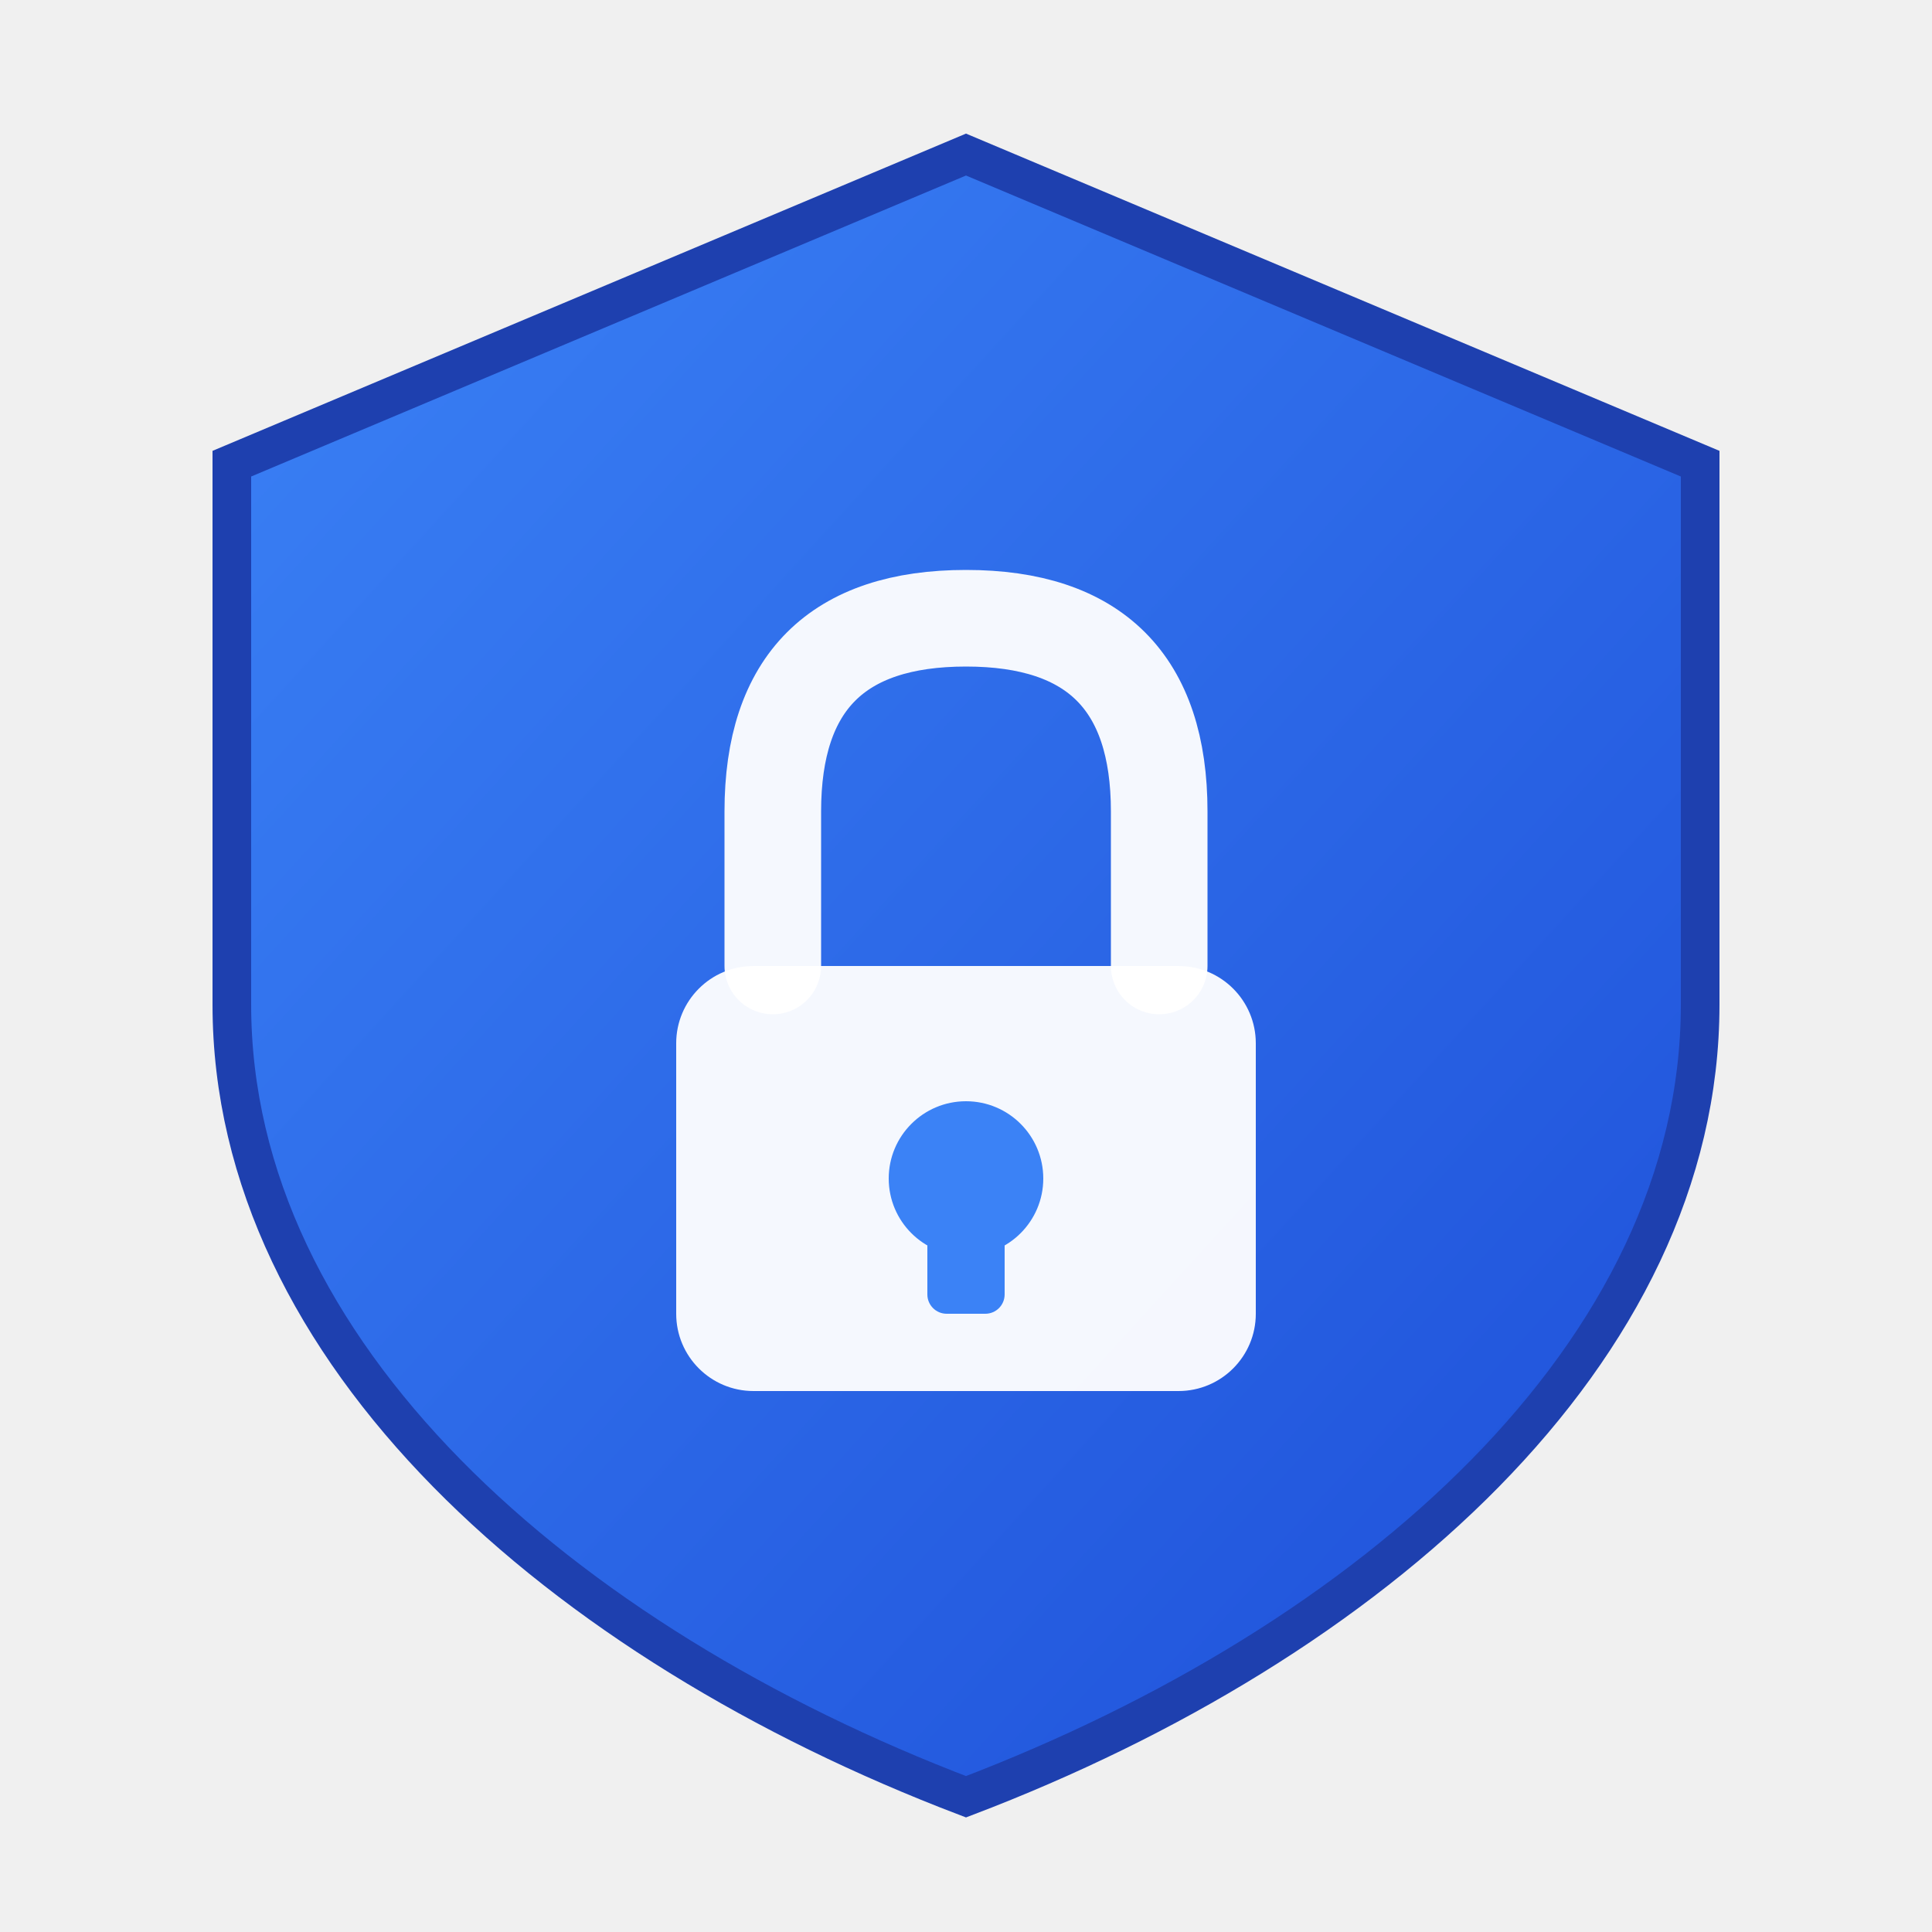
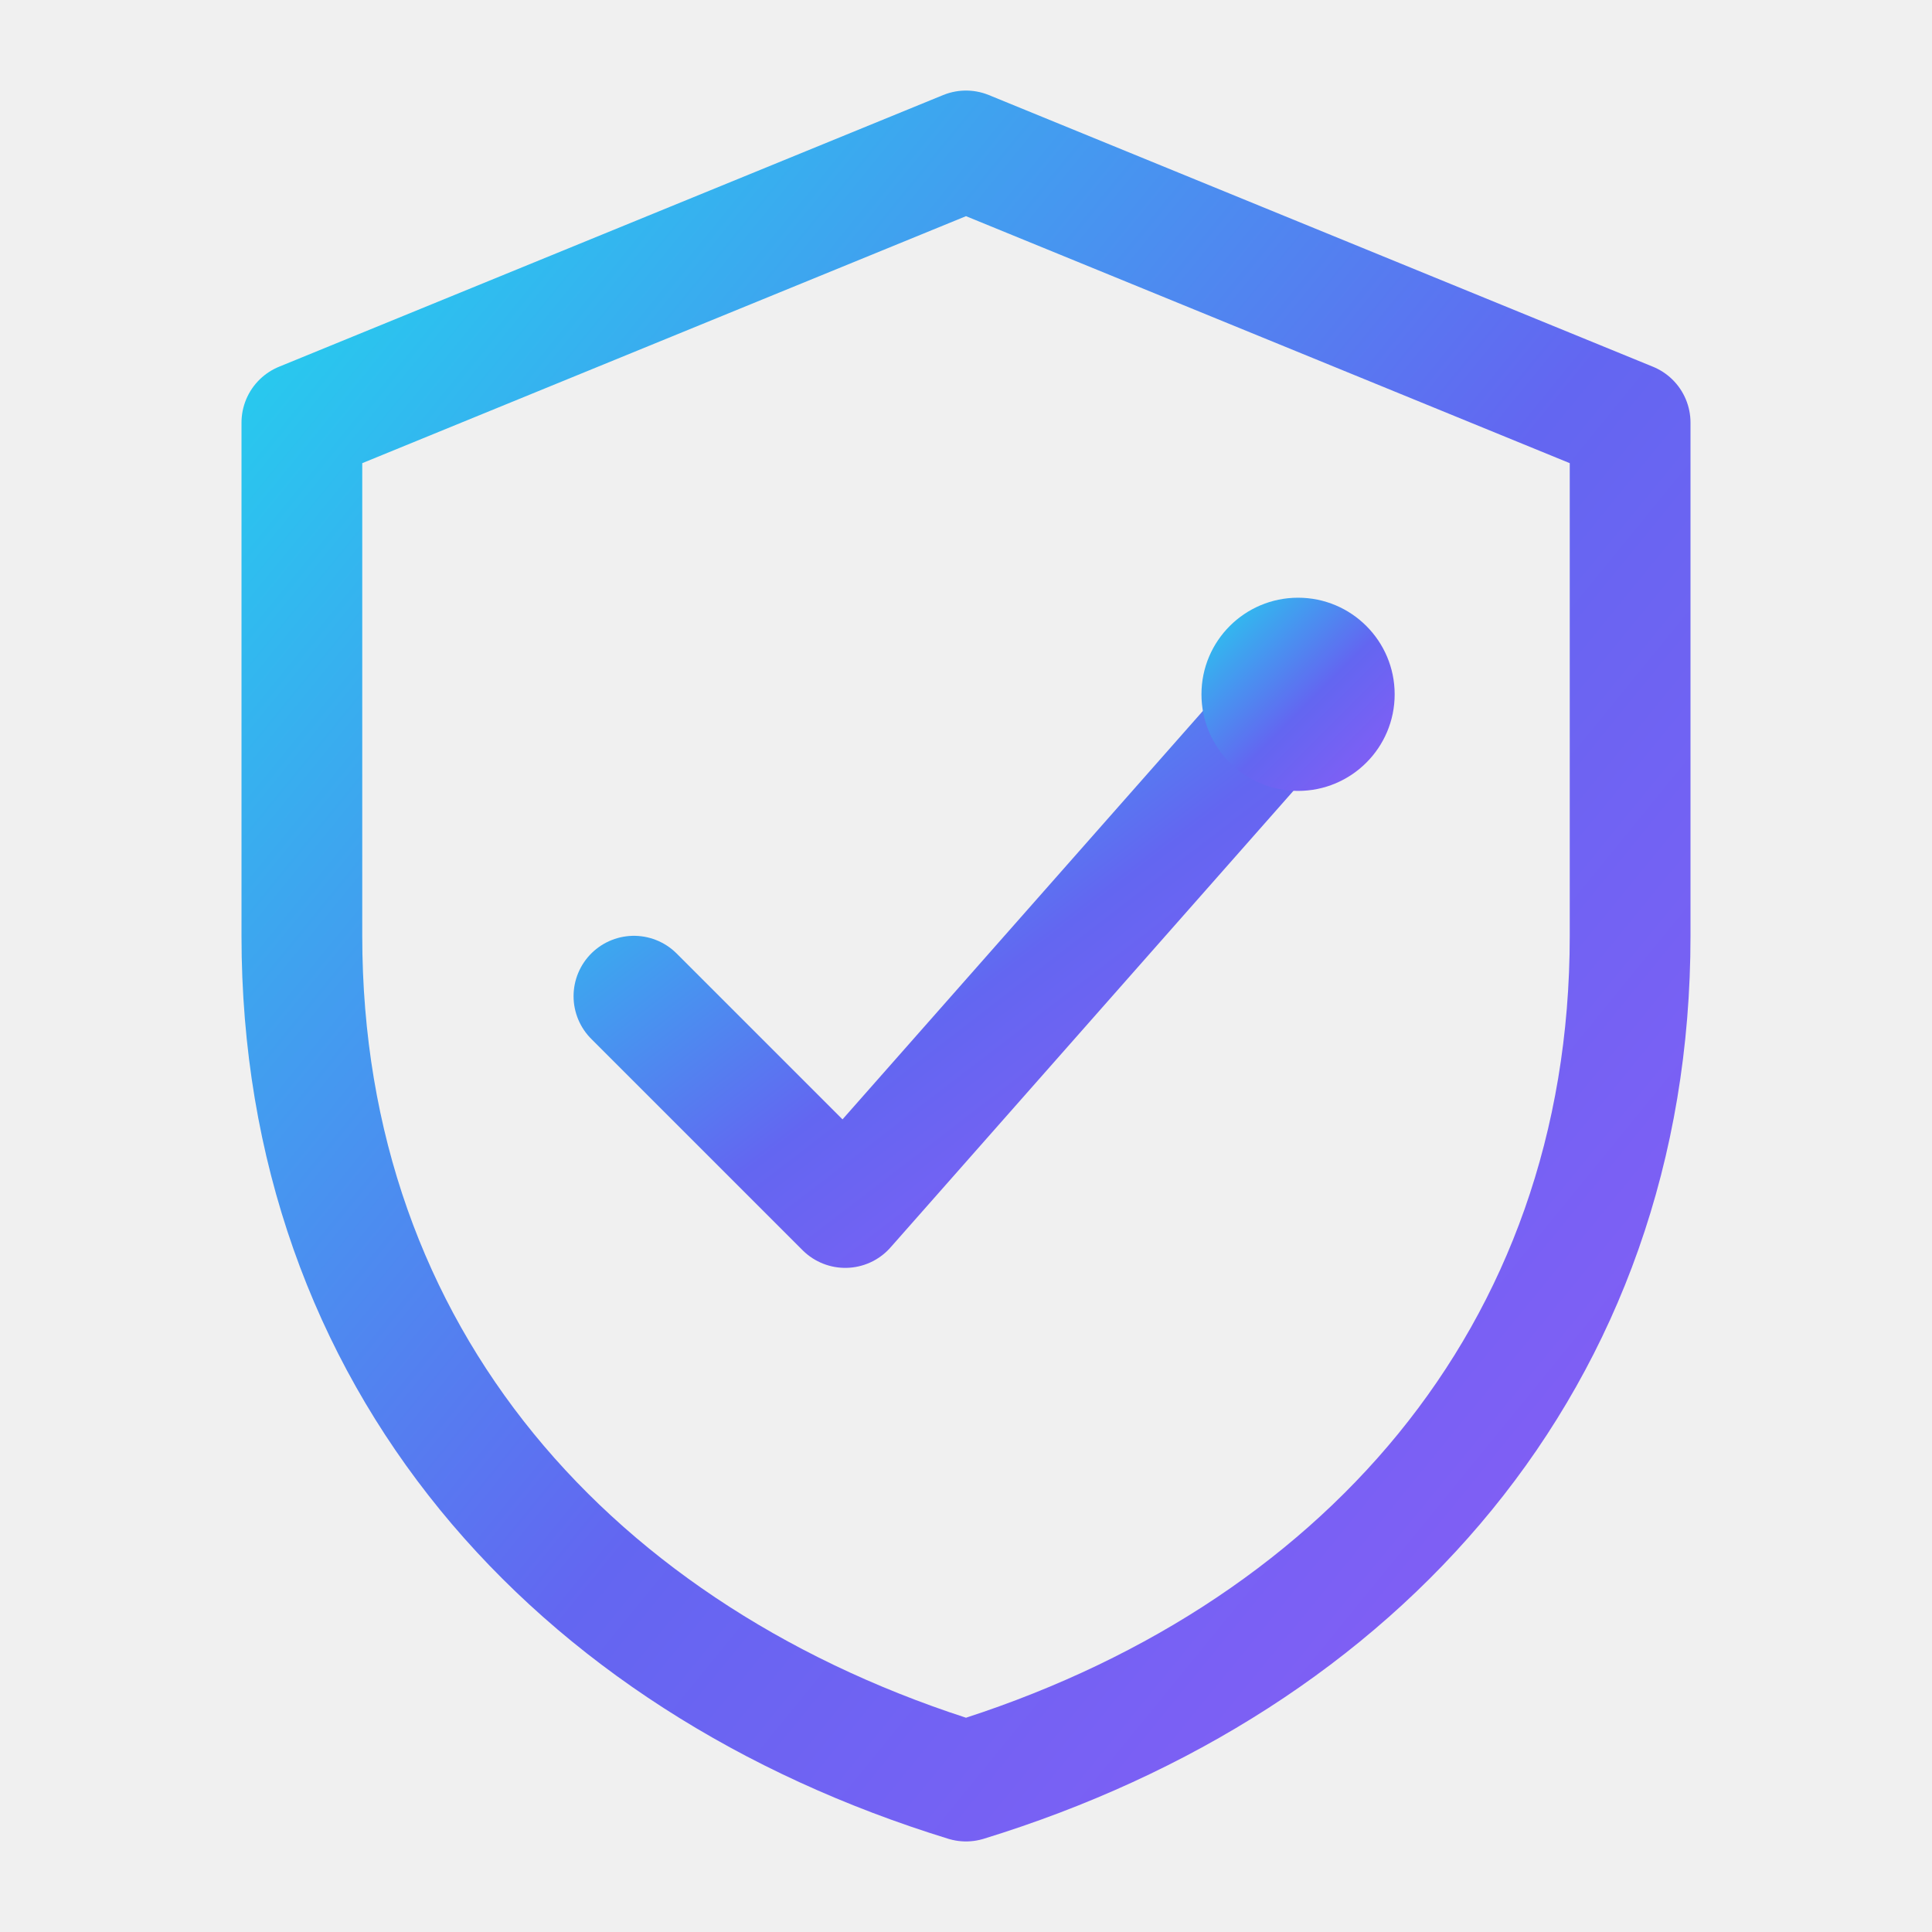
- <svg xmlns="http://www.w3.org/2000/svg" viewBox="0 0 100 100" fill="none">
+ <svg xmlns="http://www.w3.org/2000/svg" width="32" height="32" viewBox="0 0 32 32" fill="none">
  <defs>
-     <linearGradient id="shield-grad" x1="0" y1="0" x2="1" y2="1">
-       <stop offset="0%" stop-color="#3b82f6" />
-       <stop offset="100%" stop-color="#1d4ed8" />
+     <linearGradient id="g" x1="0" y1="0" x2="1" y2="1">
+       <stop offset="0%" stop-color="#22D3EE" />
+       <stop offset="55%" stop-color="#6366F1" />
+       <stop offset="100%" stop-color="#8B5CF6" />
    </linearGradient>
  </defs>
-   <path d="M50 8 L88 24 L88 52 C88 70 71 85 50 93 C29 85 12 70 12 52 L12 24 Z" fill="url(#shield-grad)" stroke="#1e40af" stroke-width="2" />
-   <rect x="35" y="50" width="30" height="22" rx="4" fill="white" opacity="0.95" />
-   <path d="M40 50 L40 42 Q40 32 50 32 Q60 32 60 42 L60 50" stroke="white" stroke-width="5" stroke-linecap="round" fill="none" opacity="0.95" />
-   <circle cx="50" cy="61" r="4" fill="#3b82f6" />
-   <rect x="48" y="62" width="4" height="6" rx="1" fill="#3b82f6" />
+   <path d="M16 2.5 L27 7 V15.5 C27 22.5 22.5 27.5 16 29.5 C9.5 27.5 5 22.5 5 15.5 V7 Z" stroke="url(#g)" stroke-width="2" stroke-linejoin="round" />
+   <path d="M10.5 16.5 L14 20 L21.5 11.5" stroke="url(#g)" stroke-width="2" stroke-linecap="round" stroke-linejoin="round" />
+   <circle cx="21.5" cy="11.5" r="1.6" fill="url(#g)" />
</svg>
